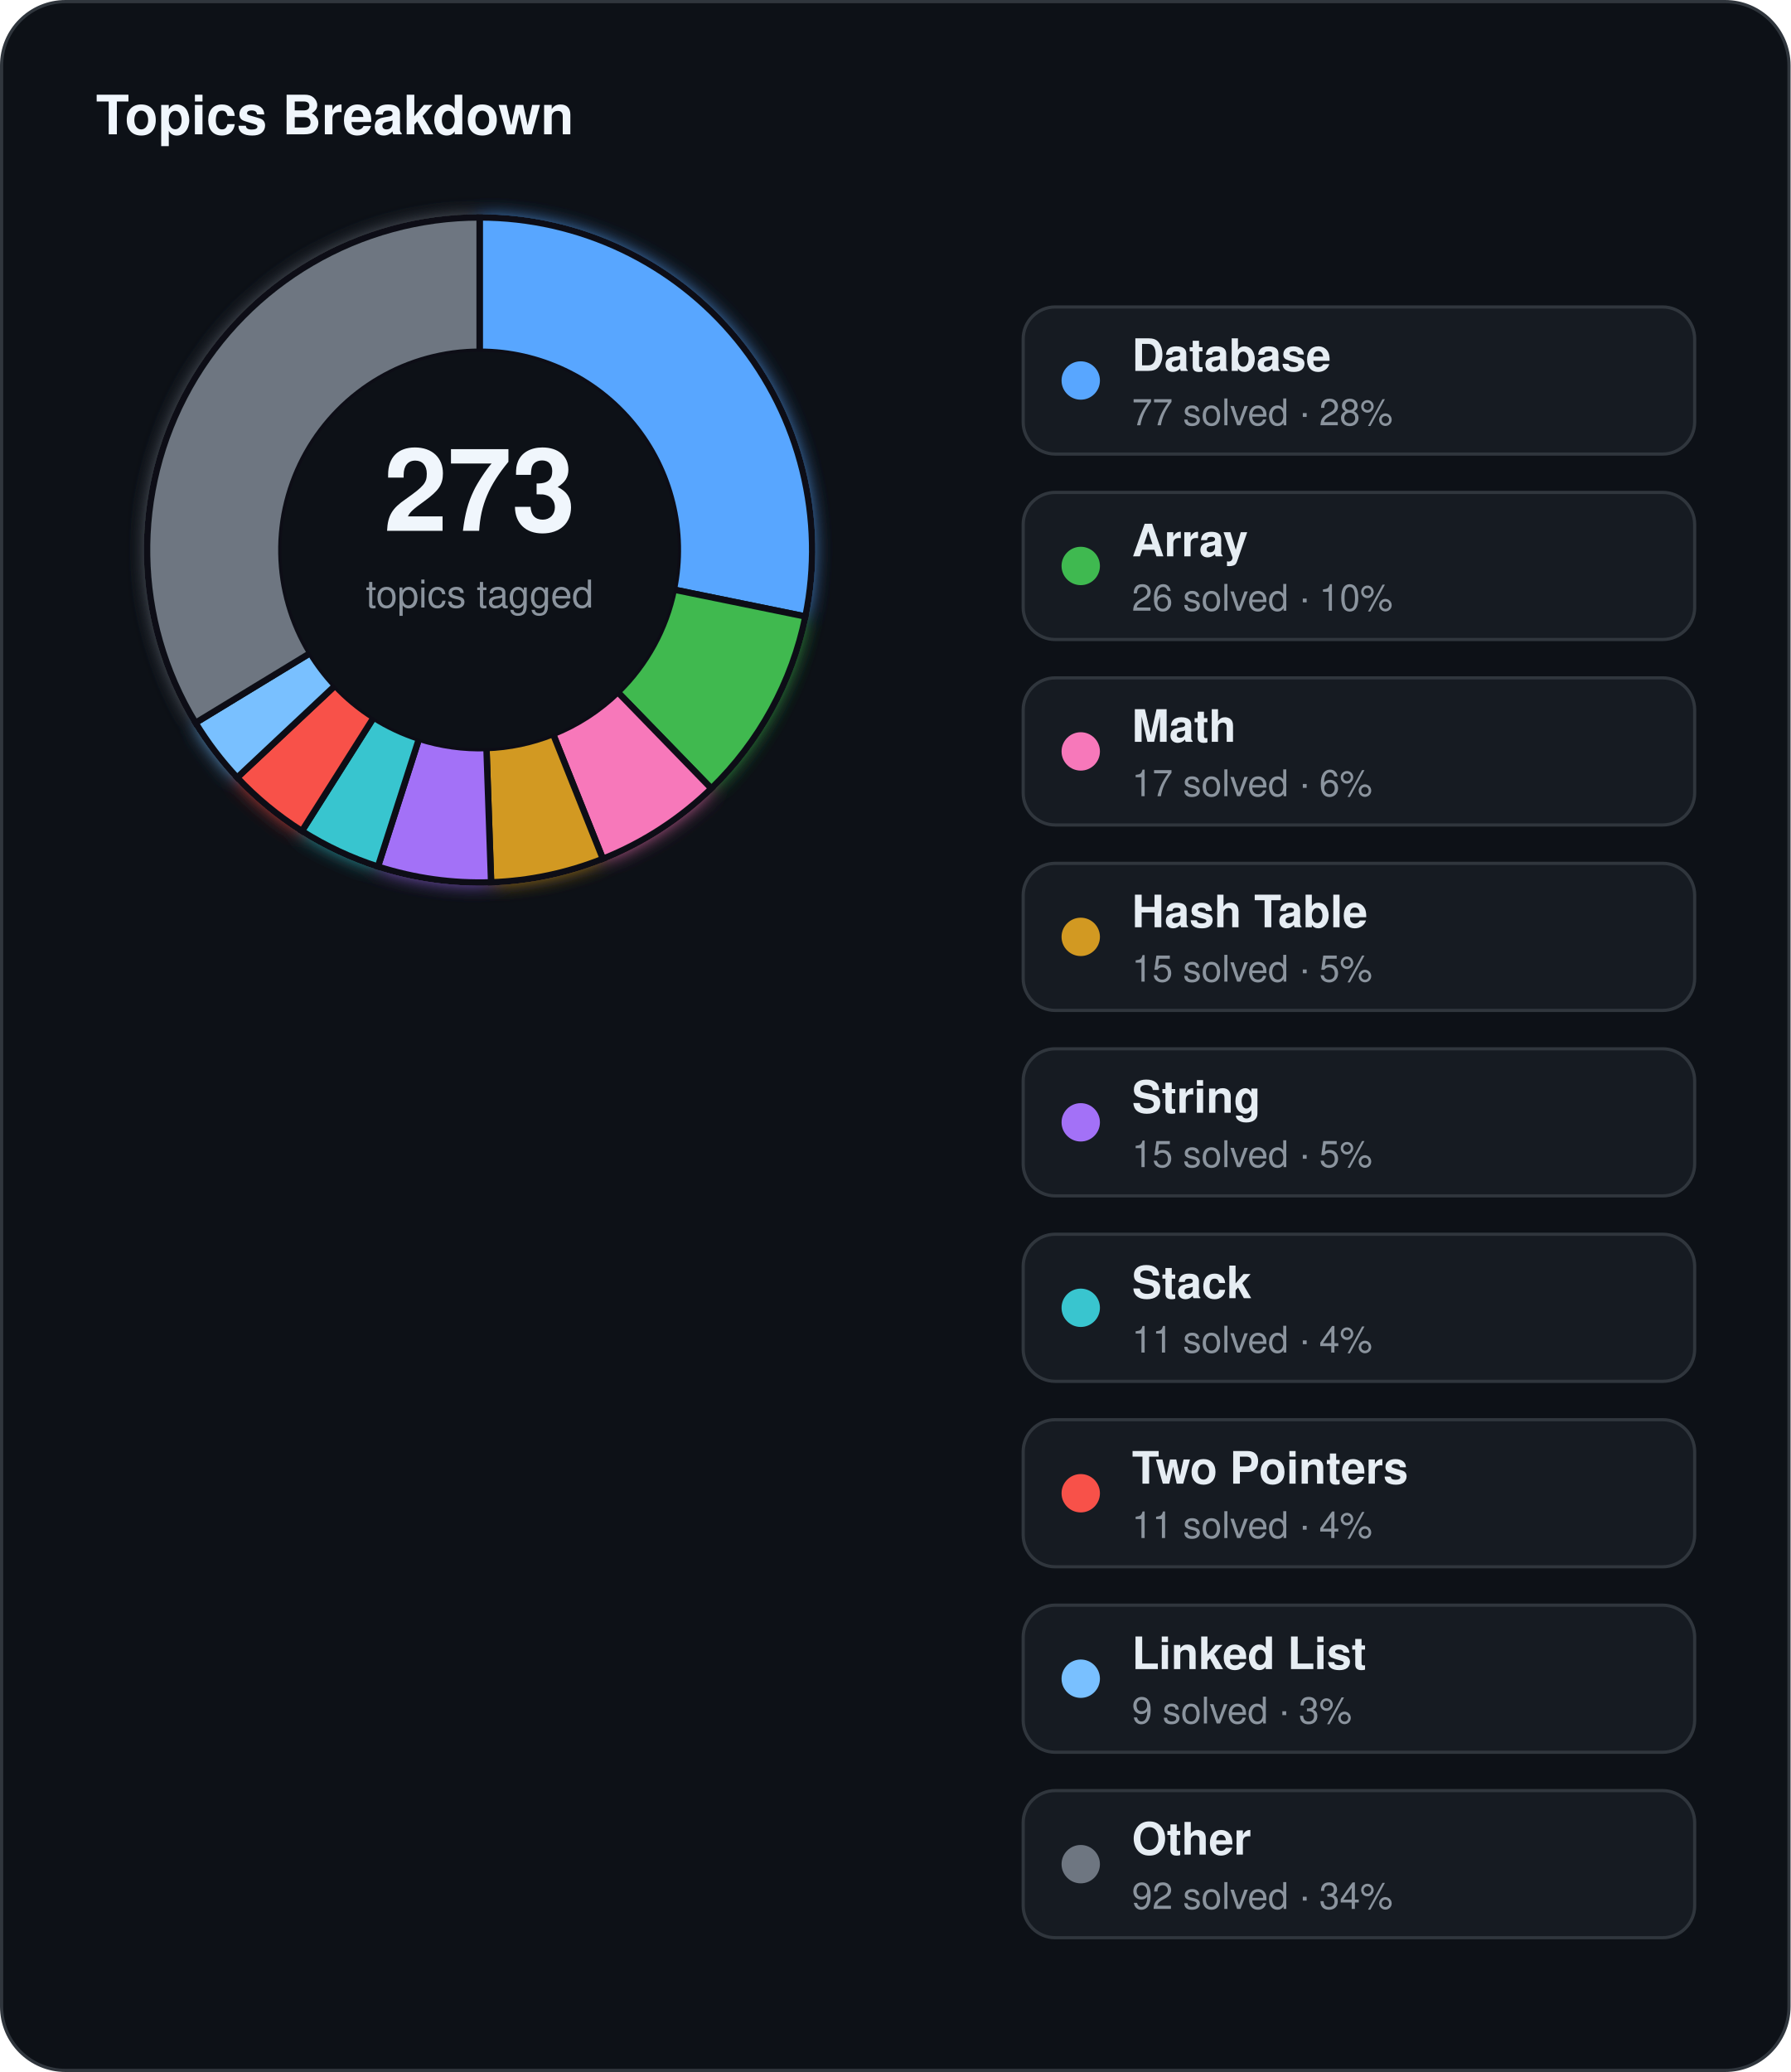
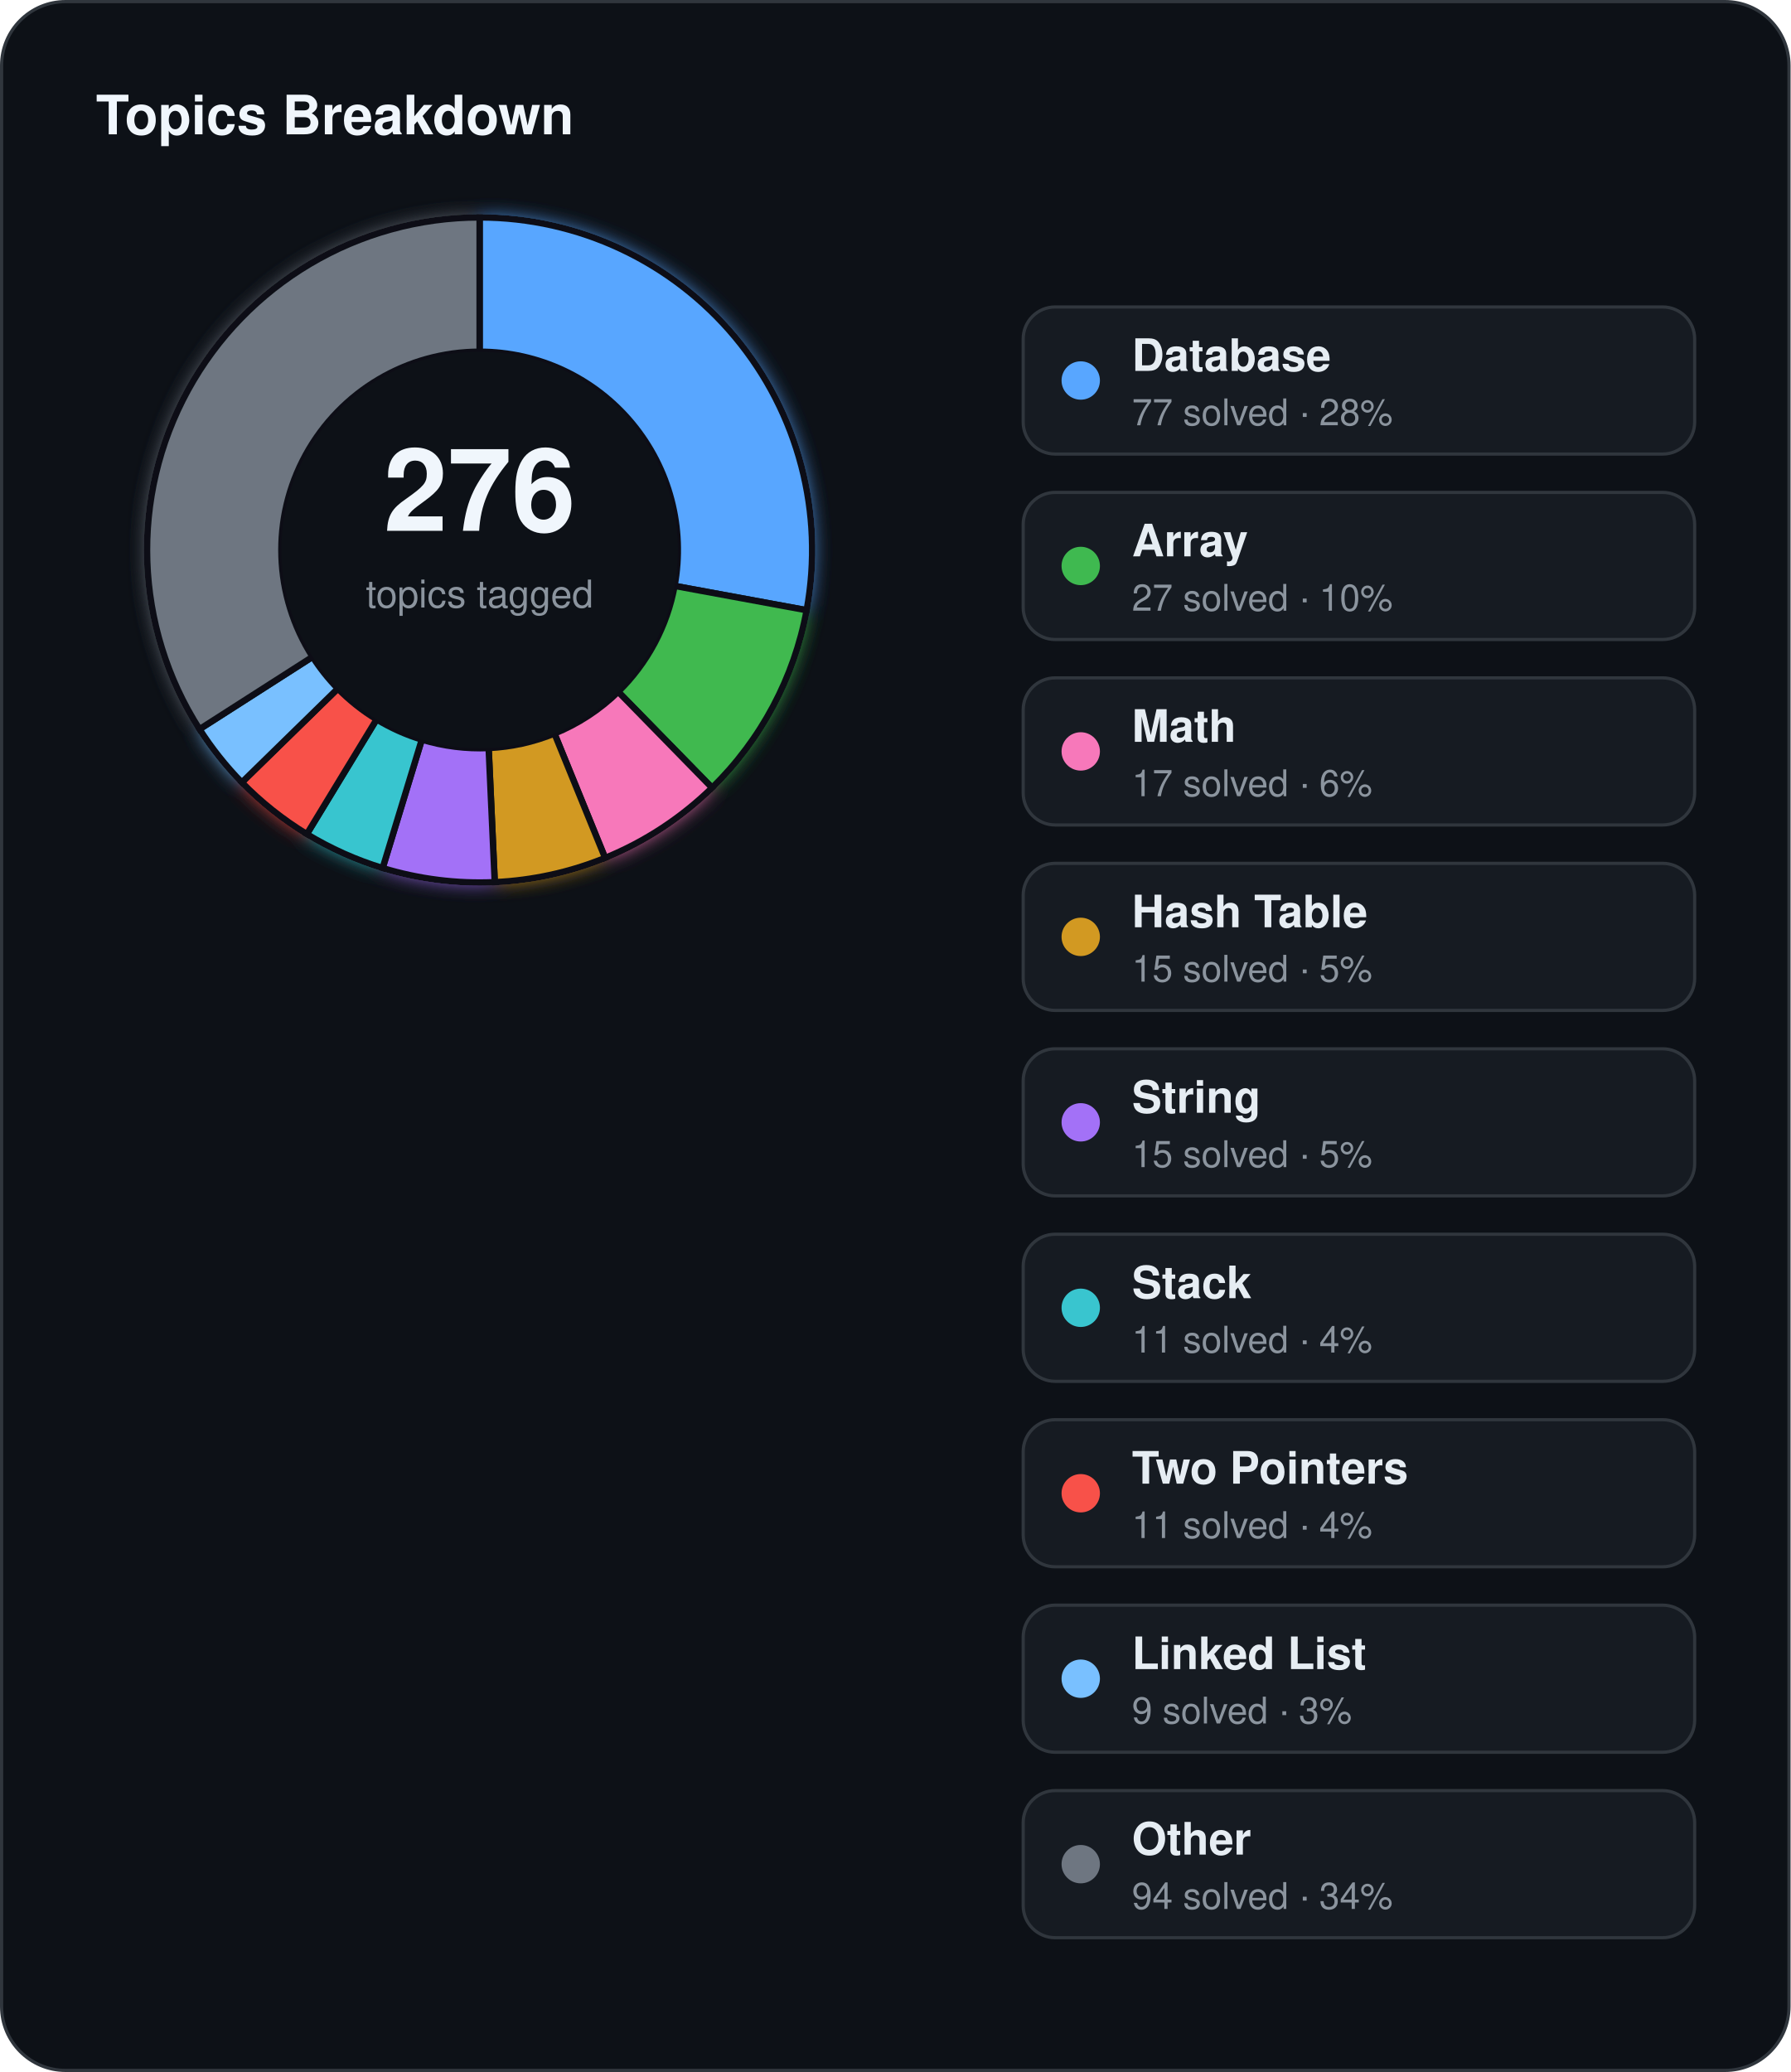
<svg xmlns="http://www.w3.org/2000/svg" width="560" height="648" viewBox="0 0 560 648">
  <defs>
    <filter id="topics-glow" x="-60%" y="-60%" width="220%" height="220%">
      <feGaussianBlur stdDeviation="3" result="blur" />
      <feMerge>
        <feMergeNode in="blur" />
        <feMergeNode in="SourceGraphic" />
      </feMerge>
    </filter>
  </defs>
  <rect x="0.5" y="0.5" width="559" height="647" rx="20" fill="#0d1117" stroke="#30363d" stroke-width="1" />
  <text x="30" y="42" fill="#f0f6fc" font-family="Segoe UI, Helvetica, Arial, sans-serif" font-size="17" font-weight="700">Topics Breakdown</text>
  <g filter="url(#topics-glow)">
-     <path d="M 150.00,68.00 A 104,104 0 0 1 251.90,192.80 L 210.75,184.40 A 62,62 0 0 0 150.00,110.00 Z" fill="#58a6ff" stroke="#0d1117" stroke-width="2" />
-     <path d="M 251.90,192.80 A 104,104 0 0 1 222.47,246.59 L 193.21,216.47 A 62,62 0 0 0 210.75,184.40 Z" fill="#3fb950" stroke="#0d1117" stroke-width="2" />
-     <path d="M 222.47,246.59 A 104,104 0 0 1 188.55,268.59 L 172.98,229.58 A 62,62 0 0 0 193.21,216.47 Z" fill="#f778ba" stroke="#0d1117" stroke-width="2" />
-     <path d="M 188.55,268.59 A 104,104 0 0 1 153.59,275.94 L 152.14,233.96 A 62,62 0 0 0 172.98,229.58 Z" fill="#d29922" stroke="#0d1117" stroke-width="2" />
-     <path d="M 153.59,275.94 A 104,104 0 0 1 118.20,271.02 L 131.04,231.03 A 62,62 0 0 0 152.14,233.96 Z" fill="#a371f7" stroke="#0d1117" stroke-width="2" />
-     <path d="M 118.20,271.02 A 104,104 0 0 1 94.42,259.90 L 116.86,224.40 A 62,62 0 0 0 131.04,231.03 Z" fill="#39c5cf" stroke="#0d1117" stroke-width="2" />
-     <path d="M 94.42,259.90 A 104,104 0 0 1 74.17,243.18 L 104.79,214.43 A 62,62 0 0 0 116.86,224.40 Z" fill="#f85149" stroke="#0d1117" stroke-width="2" />
-     <path d="M 74.17,243.18 A 104,104 0 0 1 61.15,226.06 L 97.03,204.23 A 62,62 0 0 0 104.79,214.43 Z" fill="#79c0ff" stroke="#0d1117" stroke-width="2" />
-     <path d="M 61.15,226.06 A 104,104 0 0 1 150.00,68.00 L 150.00,110.00 A 62,62 0 0 0 97.03,204.23 Z" fill="#6e7681" stroke="#0d1117" stroke-width="2" />
+     <path d="M 150.00,68.00 A 104,104 0 0 1 252.28,190.84 L 210.97,183.23 A 62,62 0 0 0 150.00,110.00 Z" fill="#58a6ff" stroke="#0d1117" stroke-width="2" />
+     <path d="M 252.28,190.84 A 104,104 0 0 1 222.70,246.37 L 193.34,216.34 A 62,62 0 0 0 210.97,183.23 Z" fill="#3fb950" stroke="#0d1117" stroke-width="2" />
+     <path d="M 222.70,246.37 A 104,104 0 0 1 189.25,268.31 L 173.40,229.41 A 62,62 0 0 0 193.34,216.34 Z" fill="#f778ba" stroke="#0d1117" stroke-width="2" />
+     <path d="M 189.25,268.31 A 104,104 0 0 1 154.73,275.89 L 152.82,233.94 A 62,62 0 0 0 173.40,229.41 Z" fill="#d29922" stroke="#0d1117" stroke-width="2" />
+     <path d="M 154.73,275.89 A 104,104 0 0 1 119.67,271.48 L 131.92,231.30 A 62,62 0 0 0 152.82,233.94 Z" fill="#a371f7" stroke="#0d1117" stroke-width="2" />
+     <path d="M 119.67,271.48 A 104,104 0 0 1 95.96,260.86 L 117.79,224.97 A 62,62 0 0 0 131.92,231.30 Z" fill="#39c5cf" stroke="#0d1117" stroke-width="2" />
+     <path d="M 95.96,260.86 A 104,104 0 0 1 75.63,244.70 L 105.66,215.34 A 62,62 0 0 0 117.79,224.97 Z" fill="#f85149" stroke="#0d1117" stroke-width="2" />
+     <path d="M 75.63,244.70 A 104,104 0 0 1 62.39,228.05 L 97.77,205.41 A 62,62 0 0 0 105.66,215.34 Z" fill="#79c0ff" stroke="#0d1117" stroke-width="2" />
+     <path d="M 62.39,228.05 A 104,104 0 0 1 150.00,68.00 L 150.00,110.00 A 62,62 0 0 0 97.77,205.41 Z" fill="#6e7681" stroke="#0d1117" stroke-width="2" />
  </g>
  <circle cx="150" cy="172" r="62" fill="#0d1117" />
-   <text x="150" y="166" text-anchor="middle" fill="#f0f6fc" font-family="Segoe UI, Helvetica, Arial, sans-serif" font-size="36" font-weight="700">273</text>
+   <text x="150" y="166" text-anchor="middle" fill="#f0f6fc" font-family="Segoe UI, Helvetica, Arial, sans-serif" font-size="36" font-weight="700">276</text>
  <text x="150" y="190" text-anchor="middle" fill="#8b949e" font-family="Segoe UI, Helvetica, Arial, sans-serif" font-size="12">topics tagged</text>
  <rect x="320" y="96" width="210" height="46" rx="10" fill="#161b22" stroke="#30363d" stroke-width="1" />
  <circle cx="338" cy="119" r="6" fill="#58a6ff" />
  <text x="354" y="116" fill="#e6edf3" font-family="Segoe UI, Helvetica, Arial, sans-serif" font-size="14" font-weight="600">Database</text>
  <text x="354" y="133" fill="#8b949e" font-family="Segoe UI, Helvetica, Arial, sans-serif" font-size="11.5">77 solved · 28%</text>
  <rect x="320" y="154" width="210" height="46" rx="10" fill="#161b22" stroke="#30363d" stroke-width="1" />
  <circle cx="338" cy="177" r="6" fill="#3fb950" />
  <text x="354" y="174" fill="#e6edf3" font-family="Segoe UI, Helvetica, Arial, sans-serif" font-size="14" font-weight="600">Array</text>
-   <text x="354" y="191" fill="#8b949e" font-family="Segoe UI, Helvetica, Arial, sans-serif" font-size="11.5">26 solved · 10%</text>
+   <text x="354" y="191" fill="#8b949e" font-family="Segoe UI, Helvetica, Arial, sans-serif" font-size="11.5">27 solved · 10%</text>
  <rect x="320" y="212" width="210" height="46" rx="10" fill="#161b22" stroke="#30363d" stroke-width="1" />
  <circle cx="338" cy="235" r="6" fill="#f778ba" />
  <text x="354" y="232" fill="#e6edf3" font-family="Segoe UI, Helvetica, Arial, sans-serif" font-size="14" font-weight="600">Math</text>
  <text x="354" y="249" fill="#8b949e" font-family="Segoe UI, Helvetica, Arial, sans-serif" font-size="11.5">17 solved · 6%</text>
  <rect x="320" y="270" width="210" height="46" rx="10" fill="#161b22" stroke="#30363d" stroke-width="1" />
  <circle cx="338" cy="293" r="6" fill="#d29922" />
  <text x="354" y="290" fill="#e6edf3" font-family="Segoe UI, Helvetica, Arial, sans-serif" font-size="14" font-weight="600">Hash Table</text>
  <text x="354" y="307" fill="#8b949e" font-family="Segoe UI, Helvetica, Arial, sans-serif" font-size="11.5">15 solved · 5%</text>
  <rect x="320" y="328" width="210" height="46" rx="10" fill="#161b22" stroke="#30363d" stroke-width="1" />
  <circle cx="338" cy="351" r="6" fill="#a371f7" />
  <text x="354" y="348" fill="#e6edf3" font-family="Segoe UI, Helvetica, Arial, sans-serif" font-size="14" font-weight="600">String</text>
  <text x="354" y="365" fill="#8b949e" font-family="Segoe UI, Helvetica, Arial, sans-serif" font-size="11.5">15 solved · 5%</text>
  <rect x="320" y="386" width="210" height="46" rx="10" fill="#161b22" stroke="#30363d" stroke-width="1" />
  <circle cx="338" cy="409" r="6" fill="#39c5cf" />
  <text x="354" y="406" fill="#e6edf3" font-family="Segoe UI, Helvetica, Arial, sans-serif" font-size="14" font-weight="600">Stack</text>
  <text x="354" y="423" fill="#8b949e" font-family="Segoe UI, Helvetica, Arial, sans-serif" font-size="11.5">11 solved · 4%</text>
  <rect x="320" y="444" width="210" height="46" rx="10" fill="#161b22" stroke="#30363d" stroke-width="1" />
  <circle cx="338" cy="467" r="6" fill="#f85149" />
  <text x="354" y="464" fill="#e6edf3" font-family="Segoe UI, Helvetica, Arial, sans-serif" font-size="14" font-weight="600">Two Pointers</text>
  <text x="354" y="481" fill="#8b949e" font-family="Segoe UI, Helvetica, Arial, sans-serif" font-size="11.5">11 solved · 4%</text>
  <rect x="320" y="502" width="210" height="46" rx="10" fill="#161b22" stroke="#30363d" stroke-width="1" />
  <circle cx="338" cy="525" r="6" fill="#79c0ff" />
  <text x="354" y="522" fill="#e6edf3" font-family="Segoe UI, Helvetica, Arial, sans-serif" font-size="14" font-weight="600">Linked List</text>
  <text x="354" y="539" fill="#8b949e" font-family="Segoe UI, Helvetica, Arial, sans-serif" font-size="11.5">9 solved · 3%</text>
  <rect x="320" y="560" width="210" height="46" rx="10" fill="#161b22" stroke="#30363d" stroke-width="1" />
  <circle cx="338" cy="583" r="6" fill="#6e7681" />
  <text x="354" y="580" fill="#e6edf3" font-family="Segoe UI, Helvetica, Arial, sans-serif" font-size="14" font-weight="600">Other</text>
-   <text x="354" y="597" fill="#8b949e" font-family="Segoe UI, Helvetica, Arial, sans-serif" font-size="11.5">92 solved · 34%</text>
+   <text x="354" y="597" fill="#8b949e" font-family="Segoe UI, Helvetica, Arial, sans-serif" font-size="11.5">94 solved · 34%</text>
</svg>
